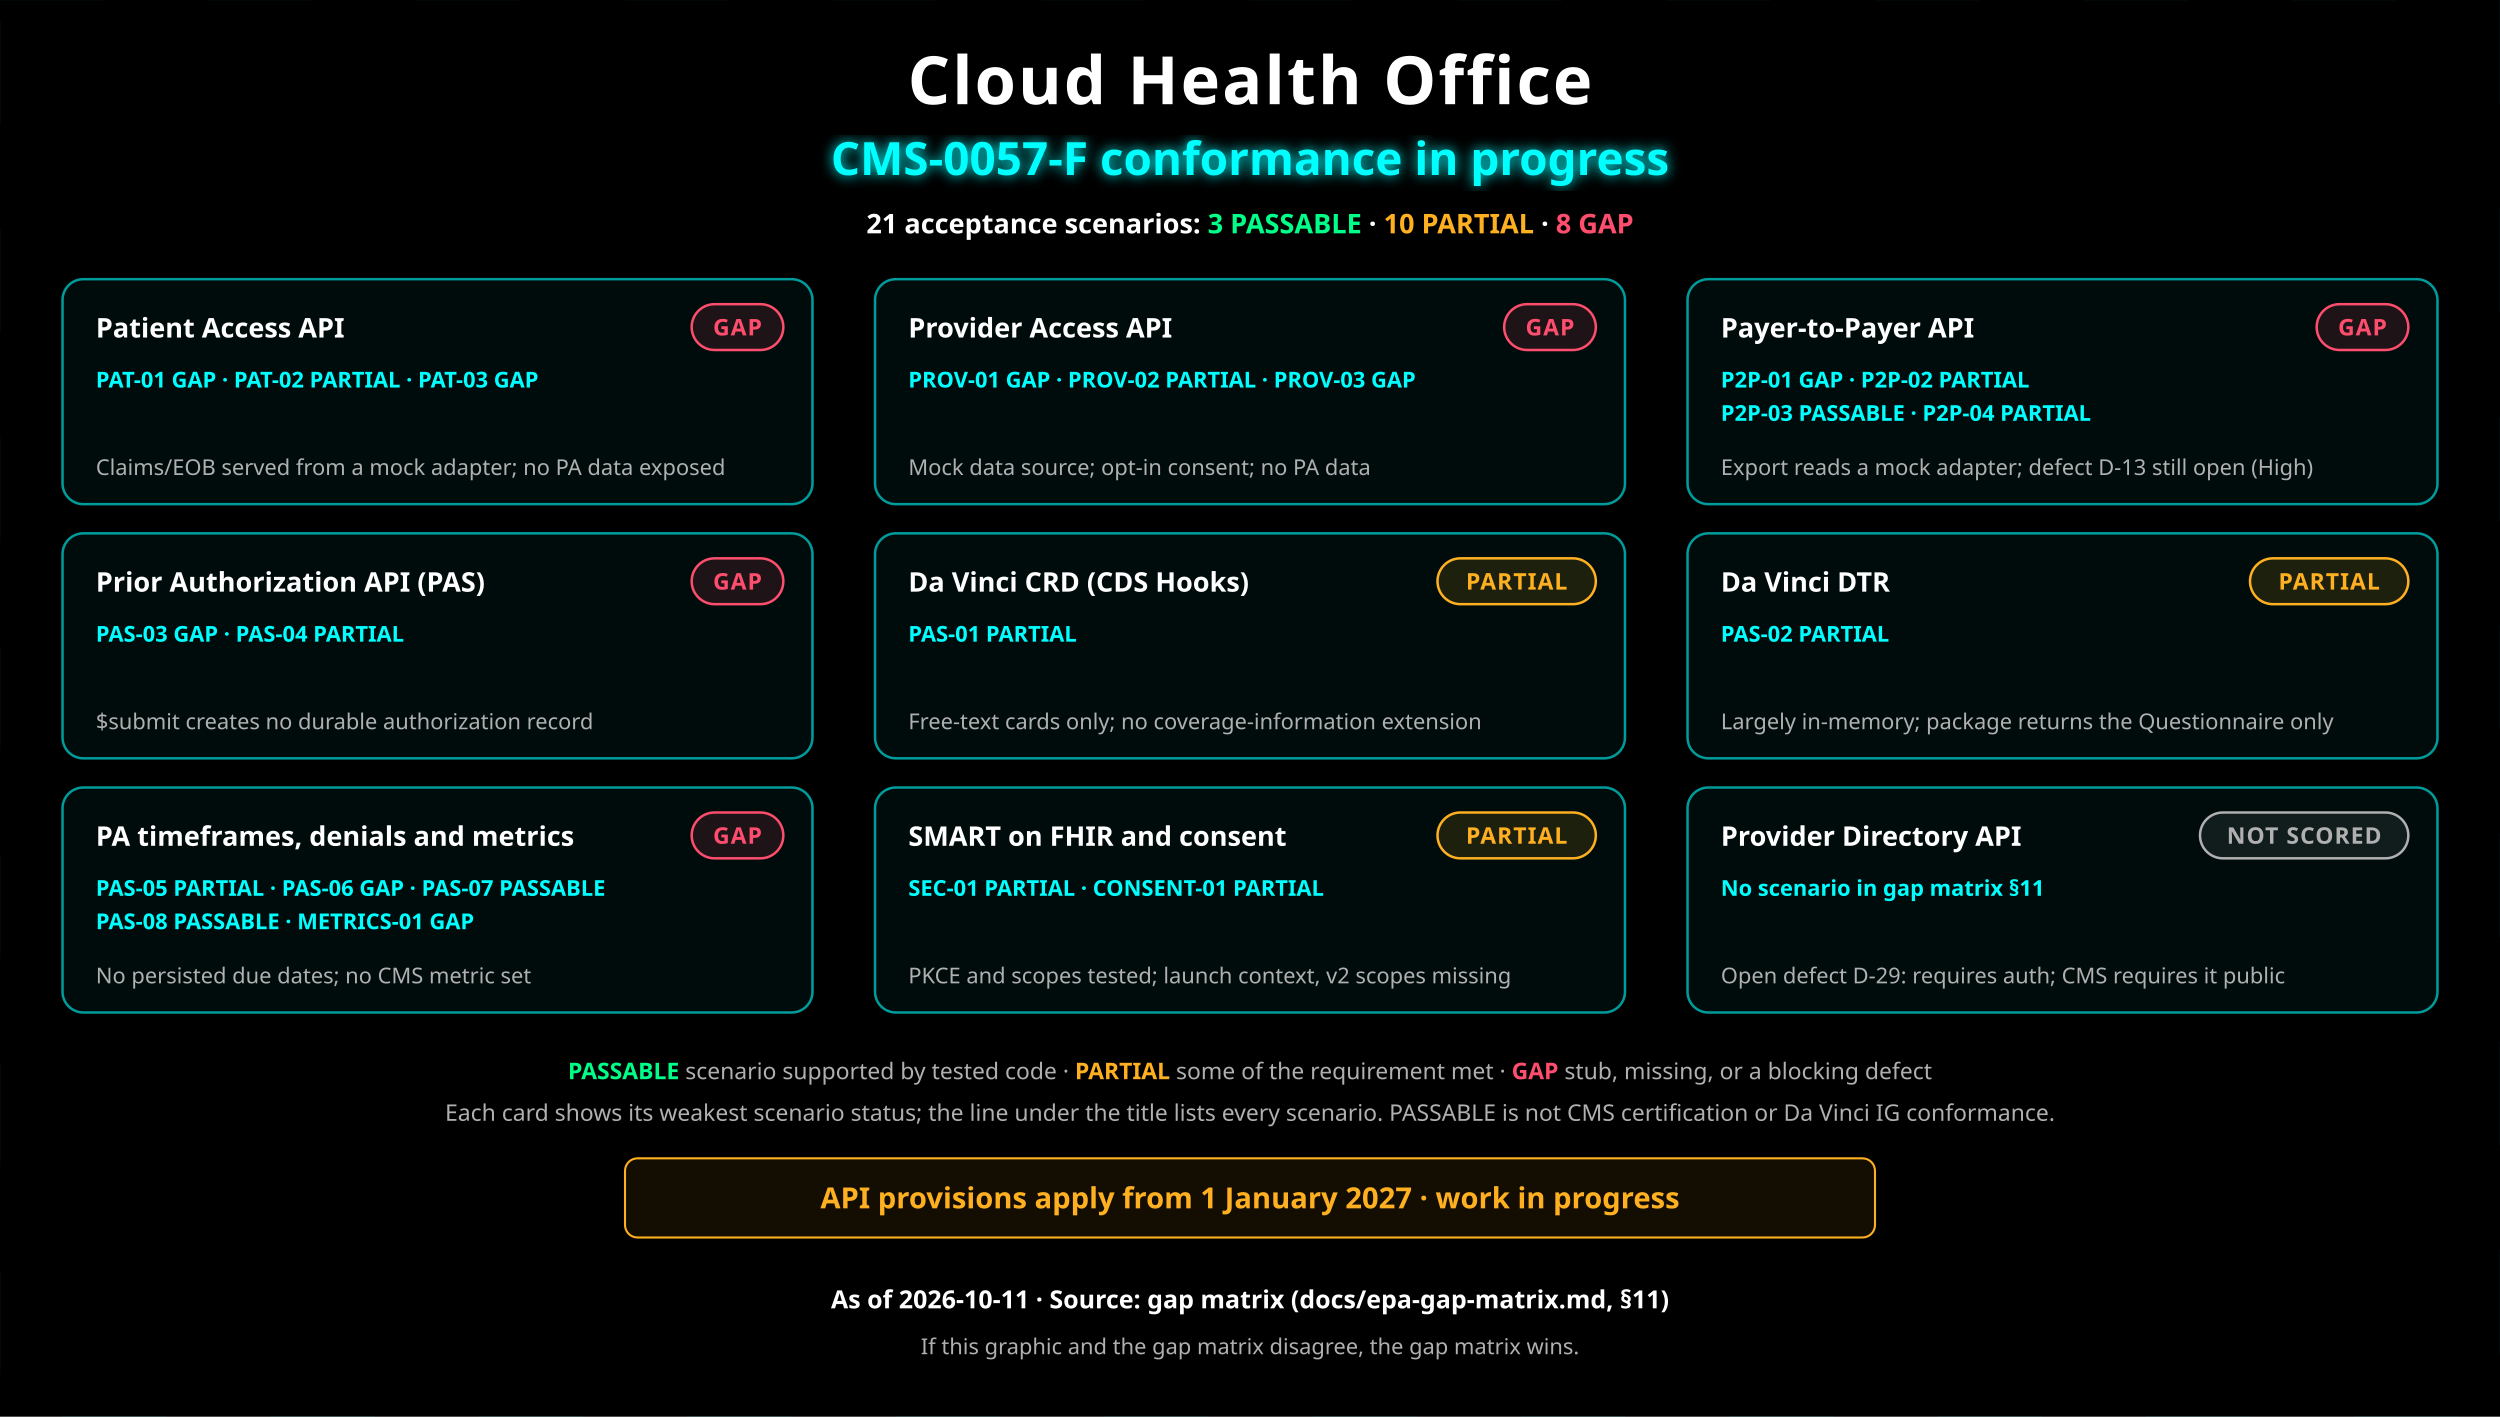
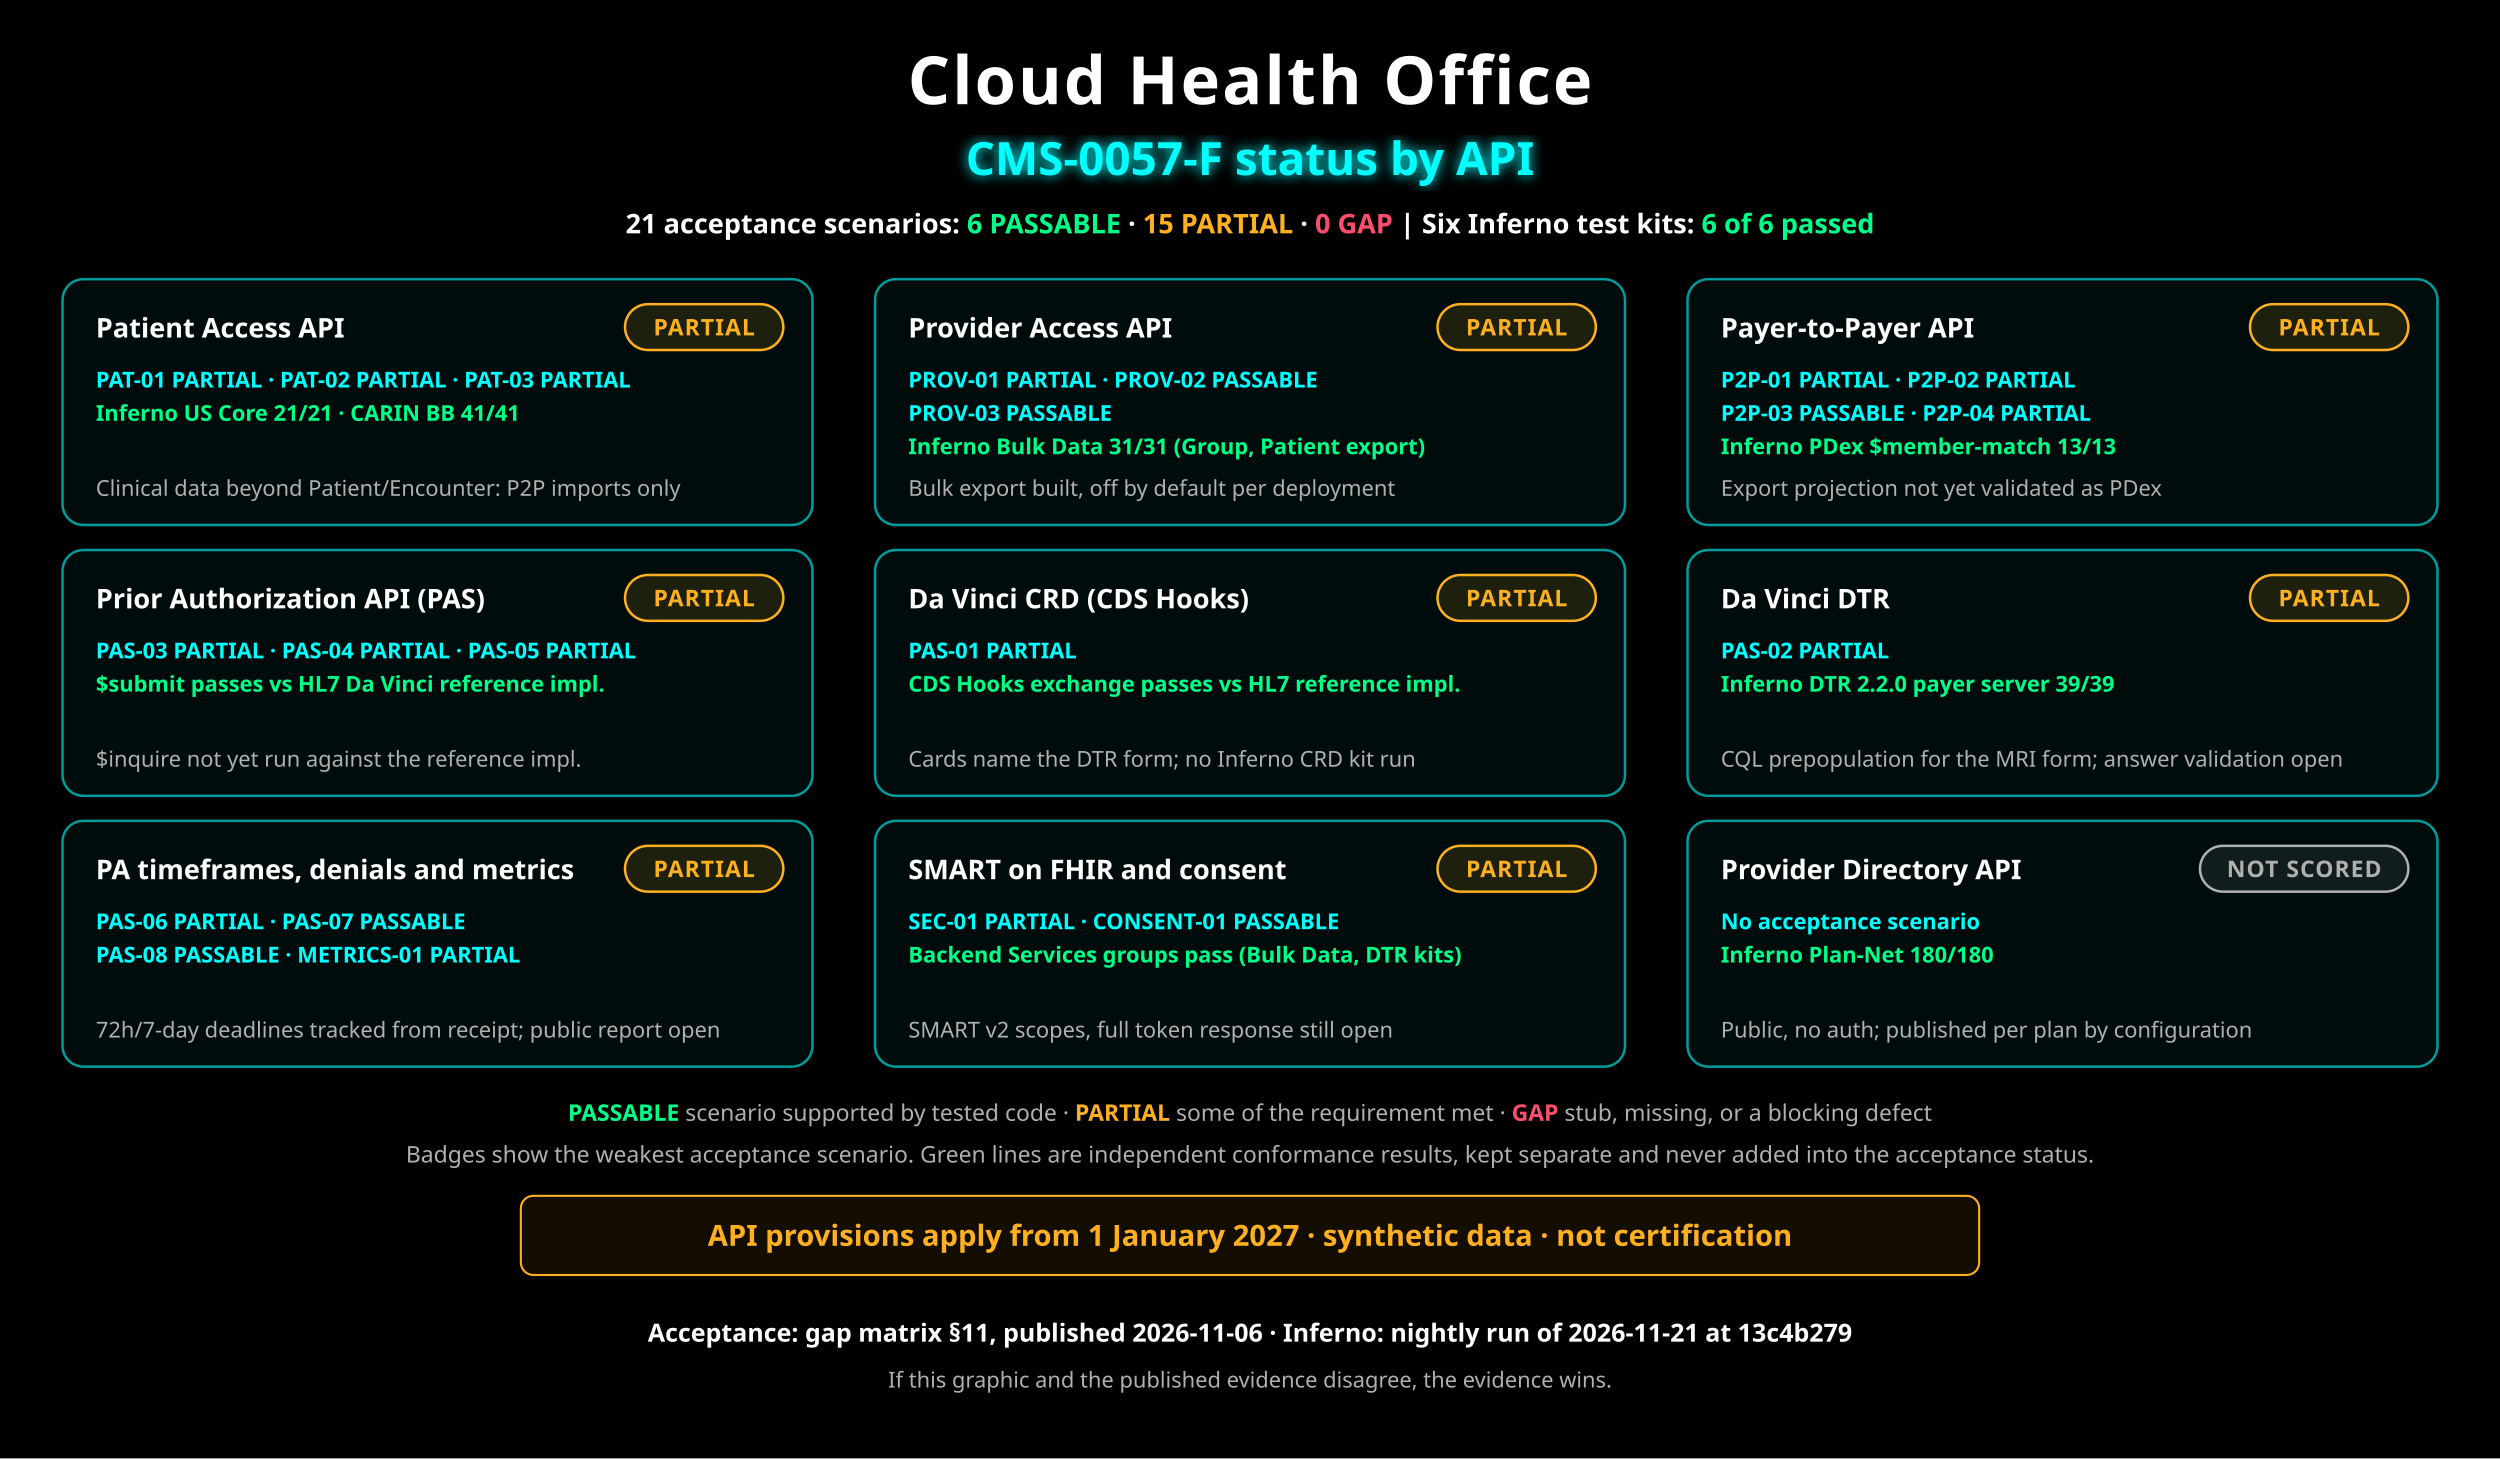
- <svg xmlns="http://www.w3.org/2000/svg" width="1200" height="680" viewBox="0 0 1200 680" role="img" aria-labelledby="t d">
+ <svg xmlns="http://www.w3.org/2000/svg" width="1200" height="700" viewBox="0 0 1200 700" role="img" aria-labelledby="t d">
  <defs>
    <filter id="glow">
      <feGaussianBlur stdDeviation="3" result="blur" />
      <feMerge>
        <feMergeNode in="blur" />
        <feMergeNode in="SourceGraphic" />
      </feMerge>
    </filter>
  </defs>
-   <rect width="1200" height="680" fill="#000000" />
-   <rect width="1200" height="680" fill="none" stroke="#00ffff" stroke-width="0.3" opacity="0.1" style="stroke-dasharray: 50 50;" />
+   <rect width="1200" height="700" fill="#000000" />
  <text x="600" y="50" font-family="Segoe UI, system-ui, sans-serif" font-size="32" font-weight="900" fill="#ffffff" text-anchor="middle" letter-spacing="1">Cloud Health Office</text>
-   <text x="600" y="84" font-family="Segoe UI, system-ui, sans-serif" font-size="22" font-weight="700" fill="#00ffff" text-anchor="middle" filter="url(#glow)">CMS-0057-F conformance in progress</text>
-   <text x="600" y="112" font-family="Segoe UI, system-ui, sans-serif" font-size="13" font-weight="600" fill="#ffffff" text-anchor="middle">21 acceptance scenarios: <tspan fill="#00ff88">3 PASSABLE</tspan> · <tspan fill="#ffb020">10 PARTIAL</tspan> · <tspan fill="#ff4d6d">8 GAP</tspan>
+   <text x="600" y="84" font-family="Segoe UI, system-ui, sans-serif" font-size="22" font-weight="700" fill="#00ffff" text-anchor="middle" filter="url(#glow)">CMS-0057-F status by API</text>
+   <text x="600" y="112" font-family="Segoe UI, system-ui, sans-serif" font-size="13" font-weight="600" fill="#ffffff" text-anchor="middle">21 acceptance scenarios: <tspan fill="#00ff88">6 PASSABLE</tspan> · <tspan fill="#ffb020">15 PARTIAL</tspan> · <tspan fill="#ff4d6d">0 GAP</tspan>   |   Six Inferno test kits: <tspan fill="#00ff88">6 of 6 passed</tspan>
  </text>
  <g transform="translate(30, 134)">
-     <rect width="360" height="108" rx="10" fill="rgba(0,255,255,0.05)" stroke="#00ffff" stroke-width="1.2" stroke-opacity="0.6" />
-     <rect x="302" y="12" width="44" height="22" rx="11" fill="rgba(255,77,109,0.12)" stroke="#ff4d6d" stroke-width="1.2" />
-     <text x="324" y="27" font-family="Segoe UI, system-ui, sans-serif" font-size="11" font-weight="800" fill="#ff4d6d" text-anchor="middle" letter-spacing="0.5">GAP</text>
+     <rect width="360" height="118" rx="10" fill="rgba(0,255,255,0.05)" stroke="#00ffff" stroke-width="1.2" stroke-opacity="0.6" />
+     <rect x="270" y="12" width="76" height="22" rx="11" fill="rgba(255,176,32,0.12)" stroke="#ffb020" stroke-width="1.2" />
+     <text x="308" y="27" font-family="Segoe UI, system-ui, sans-serif" font-size="11" font-weight="800" fill="#ffb020" text-anchor="middle" letter-spacing="0.5">PARTIAL</text>
    <text x="16" y="28" font-family="Segoe UI, system-ui, sans-serif" font-size="13" font-weight="700" fill="#ffffff">Patient Access API</text>
-     <text x="16" y="52" font-family="Segoe UI, system-ui, sans-serif" font-size="10.5" font-weight="600" fill="#00ffff">PAT-01 GAP · PAT-02 PARTIAL · PAT-03 GAP</text>
-     <text x="16" y="94" font-family="Segoe UI, system-ui, sans-serif" font-size="10.5" fill="#b0b0b0">Claims/EOB served from a mock adapter; no PA data exposed</text>
+     <text x="16" y="52" font-family="Segoe UI, system-ui, sans-serif" font-size="10.5" font-weight="600" fill="#00ffff">PAT-01 PARTIAL · PAT-02 PARTIAL · PAT-03 PARTIAL</text>
+     <text x="16" y="68" font-family="Segoe UI, system-ui, sans-serif" font-size="10.5" font-weight="600" fill="#00ff88">Inferno US Core 21/21 · CARIN BB 41/41</text>
+     <text x="16" y="104" font-family="Segoe UI, system-ui, sans-serif" font-size="10.5" fill="#b0b0b0">Clinical data beyond Patient/Encounter: P2P imports only</text>
  </g>
  <g transform="translate(420, 134)">
-     <rect width="360" height="108" rx="10" fill="rgba(0,255,255,0.05)" stroke="#00ffff" stroke-width="1.2" stroke-opacity="0.6" />
-     <rect x="302" y="12" width="44" height="22" rx="11" fill="rgba(255,77,109,0.12)" stroke="#ff4d6d" stroke-width="1.2" />
-     <text x="324" y="27" font-family="Segoe UI, system-ui, sans-serif" font-size="11" font-weight="800" fill="#ff4d6d" text-anchor="middle" letter-spacing="0.5">GAP</text>
+     <rect width="360" height="118" rx="10" fill="rgba(0,255,255,0.05)" stroke="#00ffff" stroke-width="1.2" stroke-opacity="0.6" />
+     <rect x="270" y="12" width="76" height="22" rx="11" fill="rgba(255,176,32,0.12)" stroke="#ffb020" stroke-width="1.2" />
+     <text x="308" y="27" font-family="Segoe UI, system-ui, sans-serif" font-size="11" font-weight="800" fill="#ffb020" text-anchor="middle" letter-spacing="0.5">PARTIAL</text>
    <text x="16" y="28" font-family="Segoe UI, system-ui, sans-serif" font-size="13" font-weight="700" fill="#ffffff">Provider Access API</text>
-     <text x="16" y="52" font-family="Segoe UI, system-ui, sans-serif" font-size="10.5" font-weight="600" fill="#00ffff">PROV-01 GAP · PROV-02 PARTIAL · PROV-03 GAP</text>
-     <text x="16" y="94" font-family="Segoe UI, system-ui, sans-serif" font-size="10.5" fill="#b0b0b0">Mock data source; opt-in consent; no PA data</text>
+     <text x="16" y="52" font-family="Segoe UI, system-ui, sans-serif" font-size="10.5" font-weight="600" fill="#00ffff">PROV-01 PARTIAL · PROV-02 PASSABLE</text>
+     <text x="16" y="68" font-family="Segoe UI, system-ui, sans-serif" font-size="10.5" font-weight="600" fill="#00ffff">PROV-03 PASSABLE</text>
+     <text x="16" y="84" font-family="Segoe UI, system-ui, sans-serif" font-size="10.5" font-weight="600" fill="#00ff88">Inferno Bulk Data 31/31 (Group, Patient export)</text>
+     <text x="16" y="104" font-family="Segoe UI, system-ui, sans-serif" font-size="10.5" fill="#b0b0b0">Bulk export built, off by default per deployment</text>
  </g>
  <g transform="translate(810, 134)">
-     <rect width="360" height="108" rx="10" fill="rgba(0,255,255,0.05)" stroke="#00ffff" stroke-width="1.2" stroke-opacity="0.6" />
-     <rect x="302" y="12" width="44" height="22" rx="11" fill="rgba(255,77,109,0.12)" stroke="#ff4d6d" stroke-width="1.2" />
-     <text x="324" y="27" font-family="Segoe UI, system-ui, sans-serif" font-size="11" font-weight="800" fill="#ff4d6d" text-anchor="middle" letter-spacing="0.5">GAP</text>
+     <rect width="360" height="118" rx="10" fill="rgba(0,255,255,0.05)" stroke="#00ffff" stroke-width="1.2" stroke-opacity="0.6" />
+     <rect x="270" y="12" width="76" height="22" rx="11" fill="rgba(255,176,32,0.12)" stroke="#ffb020" stroke-width="1.2" />
+     <text x="308" y="27" font-family="Segoe UI, system-ui, sans-serif" font-size="11" font-weight="800" fill="#ffb020" text-anchor="middle" letter-spacing="0.5">PARTIAL</text>
    <text x="16" y="28" font-family="Segoe UI, system-ui, sans-serif" font-size="13" font-weight="700" fill="#ffffff">Payer-to-Payer API</text>
-     <text x="16" y="52" font-family="Segoe UI, system-ui, sans-serif" font-size="10.5" font-weight="600" fill="#00ffff">P2P-01 GAP · P2P-02 PARTIAL</text>
+     <text x="16" y="52" font-family="Segoe UI, system-ui, sans-serif" font-size="10.5" font-weight="600" fill="#00ffff">P2P-01 PARTIAL · P2P-02 PARTIAL</text>
    <text x="16" y="68" font-family="Segoe UI, system-ui, sans-serif" font-size="10.5" font-weight="600" fill="#00ffff">P2P-03 PASSABLE · P2P-04 PARTIAL</text>
-     <text x="16" y="94" font-family="Segoe UI, system-ui, sans-serif" font-size="10.5" fill="#b0b0b0">Export reads a mock adapter; defect D-13 still open (High)</text>
+     <text x="16" y="84" font-family="Segoe UI, system-ui, sans-serif" font-size="10.5" font-weight="600" fill="#00ff88">Inferno PDex $member-match 13/13</text>
+     <text x="16" y="104" font-family="Segoe UI, system-ui, sans-serif" font-size="10.5" fill="#b0b0b0">Export projection not yet validated as PDex</text>
  </g>
-   <g transform="translate(30, 256)">
-     <rect width="360" height="108" rx="10" fill="rgba(0,255,255,0.05)" stroke="#00ffff" stroke-width="1.2" stroke-opacity="0.6" />
-     <rect x="302" y="12" width="44" height="22" rx="11" fill="rgba(255,77,109,0.12)" stroke="#ff4d6d" stroke-width="1.2" />
-     <text x="324" y="27" font-family="Segoe UI, system-ui, sans-serif" font-size="11" font-weight="800" fill="#ff4d6d" text-anchor="middle" letter-spacing="0.5">GAP</text>
+   <g transform="translate(30, 264)">
+     <rect width="360" height="118" rx="10" fill="rgba(0,255,255,0.05)" stroke="#00ffff" stroke-width="1.2" stroke-opacity="0.6" />
+     <rect x="270" y="12" width="76" height="22" rx="11" fill="rgba(255,176,32,0.12)" stroke="#ffb020" stroke-width="1.2" />
+     <text x="308" y="27" font-family="Segoe UI, system-ui, sans-serif" font-size="11" font-weight="800" fill="#ffb020" text-anchor="middle" letter-spacing="0.5">PARTIAL</text>
    <text x="16" y="28" font-family="Segoe UI, system-ui, sans-serif" font-size="13" font-weight="700" fill="#ffffff">Prior Authorization API (PAS)</text>
-     <text x="16" y="52" font-family="Segoe UI, system-ui, sans-serif" font-size="10.5" font-weight="600" fill="#00ffff">PAS-03 GAP · PAS-04 PARTIAL</text>
-     <text x="16" y="94" font-family="Segoe UI, system-ui, sans-serif" font-size="10.5" fill="#b0b0b0">$submit creates no durable authorization record</text>
+     <text x="16" y="52" font-family="Segoe UI, system-ui, sans-serif" font-size="10.5" font-weight="600" fill="#00ffff">PAS-03 PARTIAL · PAS-04 PARTIAL · PAS-05 PARTIAL</text>
+     <text x="16" y="68" font-family="Segoe UI, system-ui, sans-serif" font-size="10.5" font-weight="600" fill="#00ff88">$submit passes vs HL7 Da Vinci reference impl.</text>
+     <text x="16" y="104" font-family="Segoe UI, system-ui, sans-serif" font-size="10.5" fill="#b0b0b0">$inquire not yet run against the reference impl.</text>
  </g>
-   <g transform="translate(420, 256)">
-     <rect width="360" height="108" rx="10" fill="rgba(0,255,255,0.05)" stroke="#00ffff" stroke-width="1.2" stroke-opacity="0.6" />
+   <g transform="translate(420, 264)">
+     <rect width="360" height="118" rx="10" fill="rgba(0,255,255,0.05)" stroke="#00ffff" stroke-width="1.2" stroke-opacity="0.6" />
    <rect x="270" y="12" width="76" height="22" rx="11" fill="rgba(255,176,32,0.12)" stroke="#ffb020" stroke-width="1.2" />
    <text x="308" y="27" font-family="Segoe UI, system-ui, sans-serif" font-size="11" font-weight="800" fill="#ffb020" text-anchor="middle" letter-spacing="0.5">PARTIAL</text>
    <text x="16" y="28" font-family="Segoe UI, system-ui, sans-serif" font-size="13" font-weight="700" fill="#ffffff">Da Vinci CRD (CDS Hooks)</text>
    <text x="16" y="52" font-family="Segoe UI, system-ui, sans-serif" font-size="10.5" font-weight="600" fill="#00ffff">PAS-01 PARTIAL</text>
-     <text x="16" y="94" font-family="Segoe UI, system-ui, sans-serif" font-size="10.5" fill="#b0b0b0">Free-text cards only; no coverage-information extension</text>
+     <text x="16" y="68" font-family="Segoe UI, system-ui, sans-serif" font-size="10.5" font-weight="600" fill="#00ff88">CDS Hooks exchange passes vs HL7 reference impl.</text>
+     <text x="16" y="104" font-family="Segoe UI, system-ui, sans-serif" font-size="10.5" fill="#b0b0b0">Cards name the DTR form; no Inferno CRD kit run</text>
  </g>
-   <g transform="translate(810, 256)">
-     <rect width="360" height="108" rx="10" fill="rgba(0,255,255,0.05)" stroke="#00ffff" stroke-width="1.2" stroke-opacity="0.6" />
+   <g transform="translate(810, 264)">
+     <rect width="360" height="118" rx="10" fill="rgba(0,255,255,0.05)" stroke="#00ffff" stroke-width="1.2" stroke-opacity="0.6" />
    <rect x="270" y="12" width="76" height="22" rx="11" fill="rgba(255,176,32,0.12)" stroke="#ffb020" stroke-width="1.2" />
    <text x="308" y="27" font-family="Segoe UI, system-ui, sans-serif" font-size="11" font-weight="800" fill="#ffb020" text-anchor="middle" letter-spacing="0.5">PARTIAL</text>
    <text x="16" y="28" font-family="Segoe UI, system-ui, sans-serif" font-size="13" font-weight="700" fill="#ffffff">Da Vinci DTR</text>
    <text x="16" y="52" font-family="Segoe UI, system-ui, sans-serif" font-size="10.5" font-weight="600" fill="#00ffff">PAS-02 PARTIAL</text>
-     <text x="16" y="94" font-family="Segoe UI, system-ui, sans-serif" font-size="10.5" fill="#b0b0b0">Largely in-memory; package returns the Questionnaire only</text>
+     <text x="16" y="68" font-family="Segoe UI, system-ui, sans-serif" font-size="10.5" font-weight="600" fill="#00ff88">Inferno DTR 2.2.0 payer server 39/39</text>
+     <text x="16" y="104" font-family="Segoe UI, system-ui, sans-serif" font-size="10.5" fill="#b0b0b0">CQL prepopulation for the MRI form; answer validation open</text>
  </g>
-   <g transform="translate(30, 378)">
-     <rect width="360" height="108" rx="10" fill="rgba(0,255,255,0.05)" stroke="#00ffff" stroke-width="1.2" stroke-opacity="0.6" />
-     <rect x="302" y="12" width="44" height="22" rx="11" fill="rgba(255,77,109,0.12)" stroke="#ff4d6d" stroke-width="1.2" />
-     <text x="324" y="27" font-family="Segoe UI, system-ui, sans-serif" font-size="11" font-weight="800" fill="#ff4d6d" text-anchor="middle" letter-spacing="0.5">GAP</text>
+   <g transform="translate(30, 394)">
+     <rect width="360" height="118" rx="10" fill="rgba(0,255,255,0.05)" stroke="#00ffff" stroke-width="1.2" stroke-opacity="0.6" />
+     <rect x="270" y="12" width="76" height="22" rx="11" fill="rgba(255,176,32,0.12)" stroke="#ffb020" stroke-width="1.2" />
+     <text x="308" y="27" font-family="Segoe UI, system-ui, sans-serif" font-size="11" font-weight="800" fill="#ffb020" text-anchor="middle" letter-spacing="0.5">PARTIAL</text>
    <text x="16" y="28" font-family="Segoe UI, system-ui, sans-serif" font-size="13" font-weight="700" fill="#ffffff">PA timeframes, denials and metrics</text>
-     <text x="16" y="52" font-family="Segoe UI, system-ui, sans-serif" font-size="10.5" font-weight="600" fill="#00ffff">PAS-05 PARTIAL · PAS-06 GAP · PAS-07 PASSABLE</text>
-     <text x="16" y="68" font-family="Segoe UI, system-ui, sans-serif" font-size="10.5" font-weight="600" fill="#00ffff">PAS-08 PASSABLE · METRICS-01 GAP</text>
-     <text x="16" y="94" font-family="Segoe UI, system-ui, sans-serif" font-size="10.5" fill="#b0b0b0">No persisted due dates; no CMS metric set</text>
+     <text x="16" y="52" font-family="Segoe UI, system-ui, sans-serif" font-size="10.5" font-weight="600" fill="#00ffff">PAS-06 PARTIAL · PAS-07 PASSABLE</text>
+     <text x="16" y="68" font-family="Segoe UI, system-ui, sans-serif" font-size="10.5" font-weight="600" fill="#00ffff">PAS-08 PASSABLE · METRICS-01 PARTIAL</text>
+     <text x="16" y="104" font-family="Segoe UI, system-ui, sans-serif" font-size="10.5" fill="#b0b0b0">72h/7-day deadlines tracked from receipt; public report open</text>
  </g>
-   <g transform="translate(420, 378)">
-     <rect width="360" height="108" rx="10" fill="rgba(0,255,255,0.05)" stroke="#00ffff" stroke-width="1.2" stroke-opacity="0.6" />
+   <g transform="translate(420, 394)">
+     <rect width="360" height="118" rx="10" fill="rgba(0,255,255,0.05)" stroke="#00ffff" stroke-width="1.2" stroke-opacity="0.6" />
    <rect x="270" y="12" width="76" height="22" rx="11" fill="rgba(255,176,32,0.12)" stroke="#ffb020" stroke-width="1.2" />
    <text x="308" y="27" font-family="Segoe UI, system-ui, sans-serif" font-size="11" font-weight="800" fill="#ffb020" text-anchor="middle" letter-spacing="0.5">PARTIAL</text>
    <text x="16" y="28" font-family="Segoe UI, system-ui, sans-serif" font-size="13" font-weight="700" fill="#ffffff">SMART on FHIR and consent</text>
-     <text x="16" y="52" font-family="Segoe UI, system-ui, sans-serif" font-size="10.5" font-weight="600" fill="#00ffff">SEC-01 PARTIAL · CONSENT-01 PARTIAL</text>
-     <text x="16" y="94" font-family="Segoe UI, system-ui, sans-serif" font-size="10.5" fill="#b0b0b0">PKCE and scopes tested; launch context, v2 scopes missing</text>
+     <text x="16" y="52" font-family="Segoe UI, system-ui, sans-serif" font-size="10.5" font-weight="600" fill="#00ffff">SEC-01 PARTIAL · CONSENT-01 PASSABLE</text>
+     <text x="16" y="68" font-family="Segoe UI, system-ui, sans-serif" font-size="10.5" font-weight="600" fill="#00ff88">Backend Services groups pass (Bulk Data, DTR kits)</text>
+     <text x="16" y="104" font-family="Segoe UI, system-ui, sans-serif" font-size="10.5" fill="#b0b0b0">SMART v2 scopes, full token response still open</text>
  </g>
-   <g transform="translate(810, 378)">
-     <rect width="360" height="108" rx="10" fill="rgba(0,255,255,0.05)" stroke="#00ffff" stroke-width="1.2" stroke-opacity="0.6" />
+   <g transform="translate(810, 394)">
+     <rect width="360" height="118" rx="10" fill="rgba(0,255,255,0.05)" stroke="#00ffff" stroke-width="1.2" stroke-opacity="0.6" />
    <rect x="246" y="12" width="100" height="22" rx="11" fill="rgba(176,176,176,0.10)" stroke="#b0b0b0" stroke-width="1.2" />
    <text x="296" y="27" font-family="Segoe UI, system-ui, sans-serif" font-size="11" font-weight="800" fill="#b0b0b0" text-anchor="middle" letter-spacing="0.5">NOT SCORED</text>
    <text x="16" y="28" font-family="Segoe UI, system-ui, sans-serif" font-size="13" font-weight="700" fill="#ffffff">Provider Directory API</text>
-     <text x="16" y="52" font-family="Segoe UI, system-ui, sans-serif" font-size="10.5" font-weight="600" fill="#00ffff">No scenario in gap matrix §11</text>
-     <text x="16" y="94" font-family="Segoe UI, system-ui, sans-serif" font-size="10.5" fill="#b0b0b0">Open defect D-29: requires auth; CMS requires it public</text>
+     <text x="16" y="52" font-family="Segoe UI, system-ui, sans-serif" font-size="10.5" font-weight="600" fill="#00ffff">No acceptance scenario</text>
+     <text x="16" y="68" font-family="Segoe UI, system-ui, sans-serif" font-size="10.5" font-weight="600" fill="#00ff88">Inferno Plan-Net 180/180</text>
+     <text x="16" y="104" font-family="Segoe UI, system-ui, sans-serif" font-size="10.5" fill="#b0b0b0">Public, no auth; published per plan by configuration</text>
  </g>
-   <g transform="translate(600, 518)">
+   <g transform="translate(600, 538)">
    <text x="0" y="0" font-family="Segoe UI, system-ui, sans-serif" font-size="11" fill="#b0b0b0" text-anchor="middle">
      <tspan fill="#00ff88" font-weight="700">PASSABLE</tspan> scenario supported by tested code  ·  <tspan fill="#ffb020" font-weight="700">PARTIAL</tspan> some of the requirement met  ·  <tspan fill="#ff4d6d" font-weight="700">GAP</tspan> stub, missing, or a blocking defect</text>
-     <text x="0" y="20" font-family="Segoe UI, system-ui, sans-serif" font-size="11" fill="#b0b0b0" text-anchor="middle">Each card shows its weakest scenario status; the line under the title lists every scenario. PASSABLE is not CMS certification or Da Vinci IG conformance.</text>
+     <text x="0" y="20" font-family="Segoe UI, system-ui, sans-serif" font-size="11" fill="#b0b0b0" text-anchor="middle">Badges show the weakest acceptance scenario. Green lines are independent conformance results, kept separate and never added into the acceptance status.</text>
  </g>
-   <rect x="300" y="556" width="600" height="38" rx="6" fill="rgba(255,176,32,0.08)" stroke="#ffb020" stroke-width="1" />
-   <text x="600" y="580" font-family="Segoe UI, system-ui, sans-serif" font-size="14" font-weight="600" fill="#ffb020" text-anchor="middle">API provisions apply from 1 January 2027 · work in progress</text>
-   <text x="600" y="628" font-family="Segoe UI, system-ui, sans-serif" font-size="12" font-weight="600" fill="#ffffff" text-anchor="middle">As of 2026-10-11 · Source: gap matrix (docs/epa-gap-matrix.md, §11)</text>
-   <text x="600" y="650" font-family="Segoe UI, system-ui, sans-serif" font-size="10.5" fill="#b0b0b0" text-anchor="middle">If this graphic and the gap matrix disagree, the gap matrix wins.</text>
+   <rect x="250" y="574" width="700" height="38" rx="6" fill="rgba(255,176,32,0.08)" stroke="#ffb020" stroke-width="1" />
+   <text x="600" y="598" font-family="Segoe UI, system-ui, sans-serif" font-size="14" font-weight="600" fill="#ffb020" text-anchor="middle">API provisions apply from 1 January 2027 · synthetic data · not certification</text>
+   <text x="600" y="644" font-family="Segoe UI, system-ui, sans-serif" font-size="12" font-weight="600" fill="#ffffff" text-anchor="middle">Acceptance: gap matrix §11, published 2026-11-06 · Inferno: nightly run of 2026-11-21 at 13c4b279</text>
+   <text x="600" y="666" font-family="Segoe UI, system-ui, sans-serif" font-size="10.5" fill="#b0b0b0" text-anchor="middle">If this graphic and the published evidence disagree, the evidence wins.</text>
</svg>
